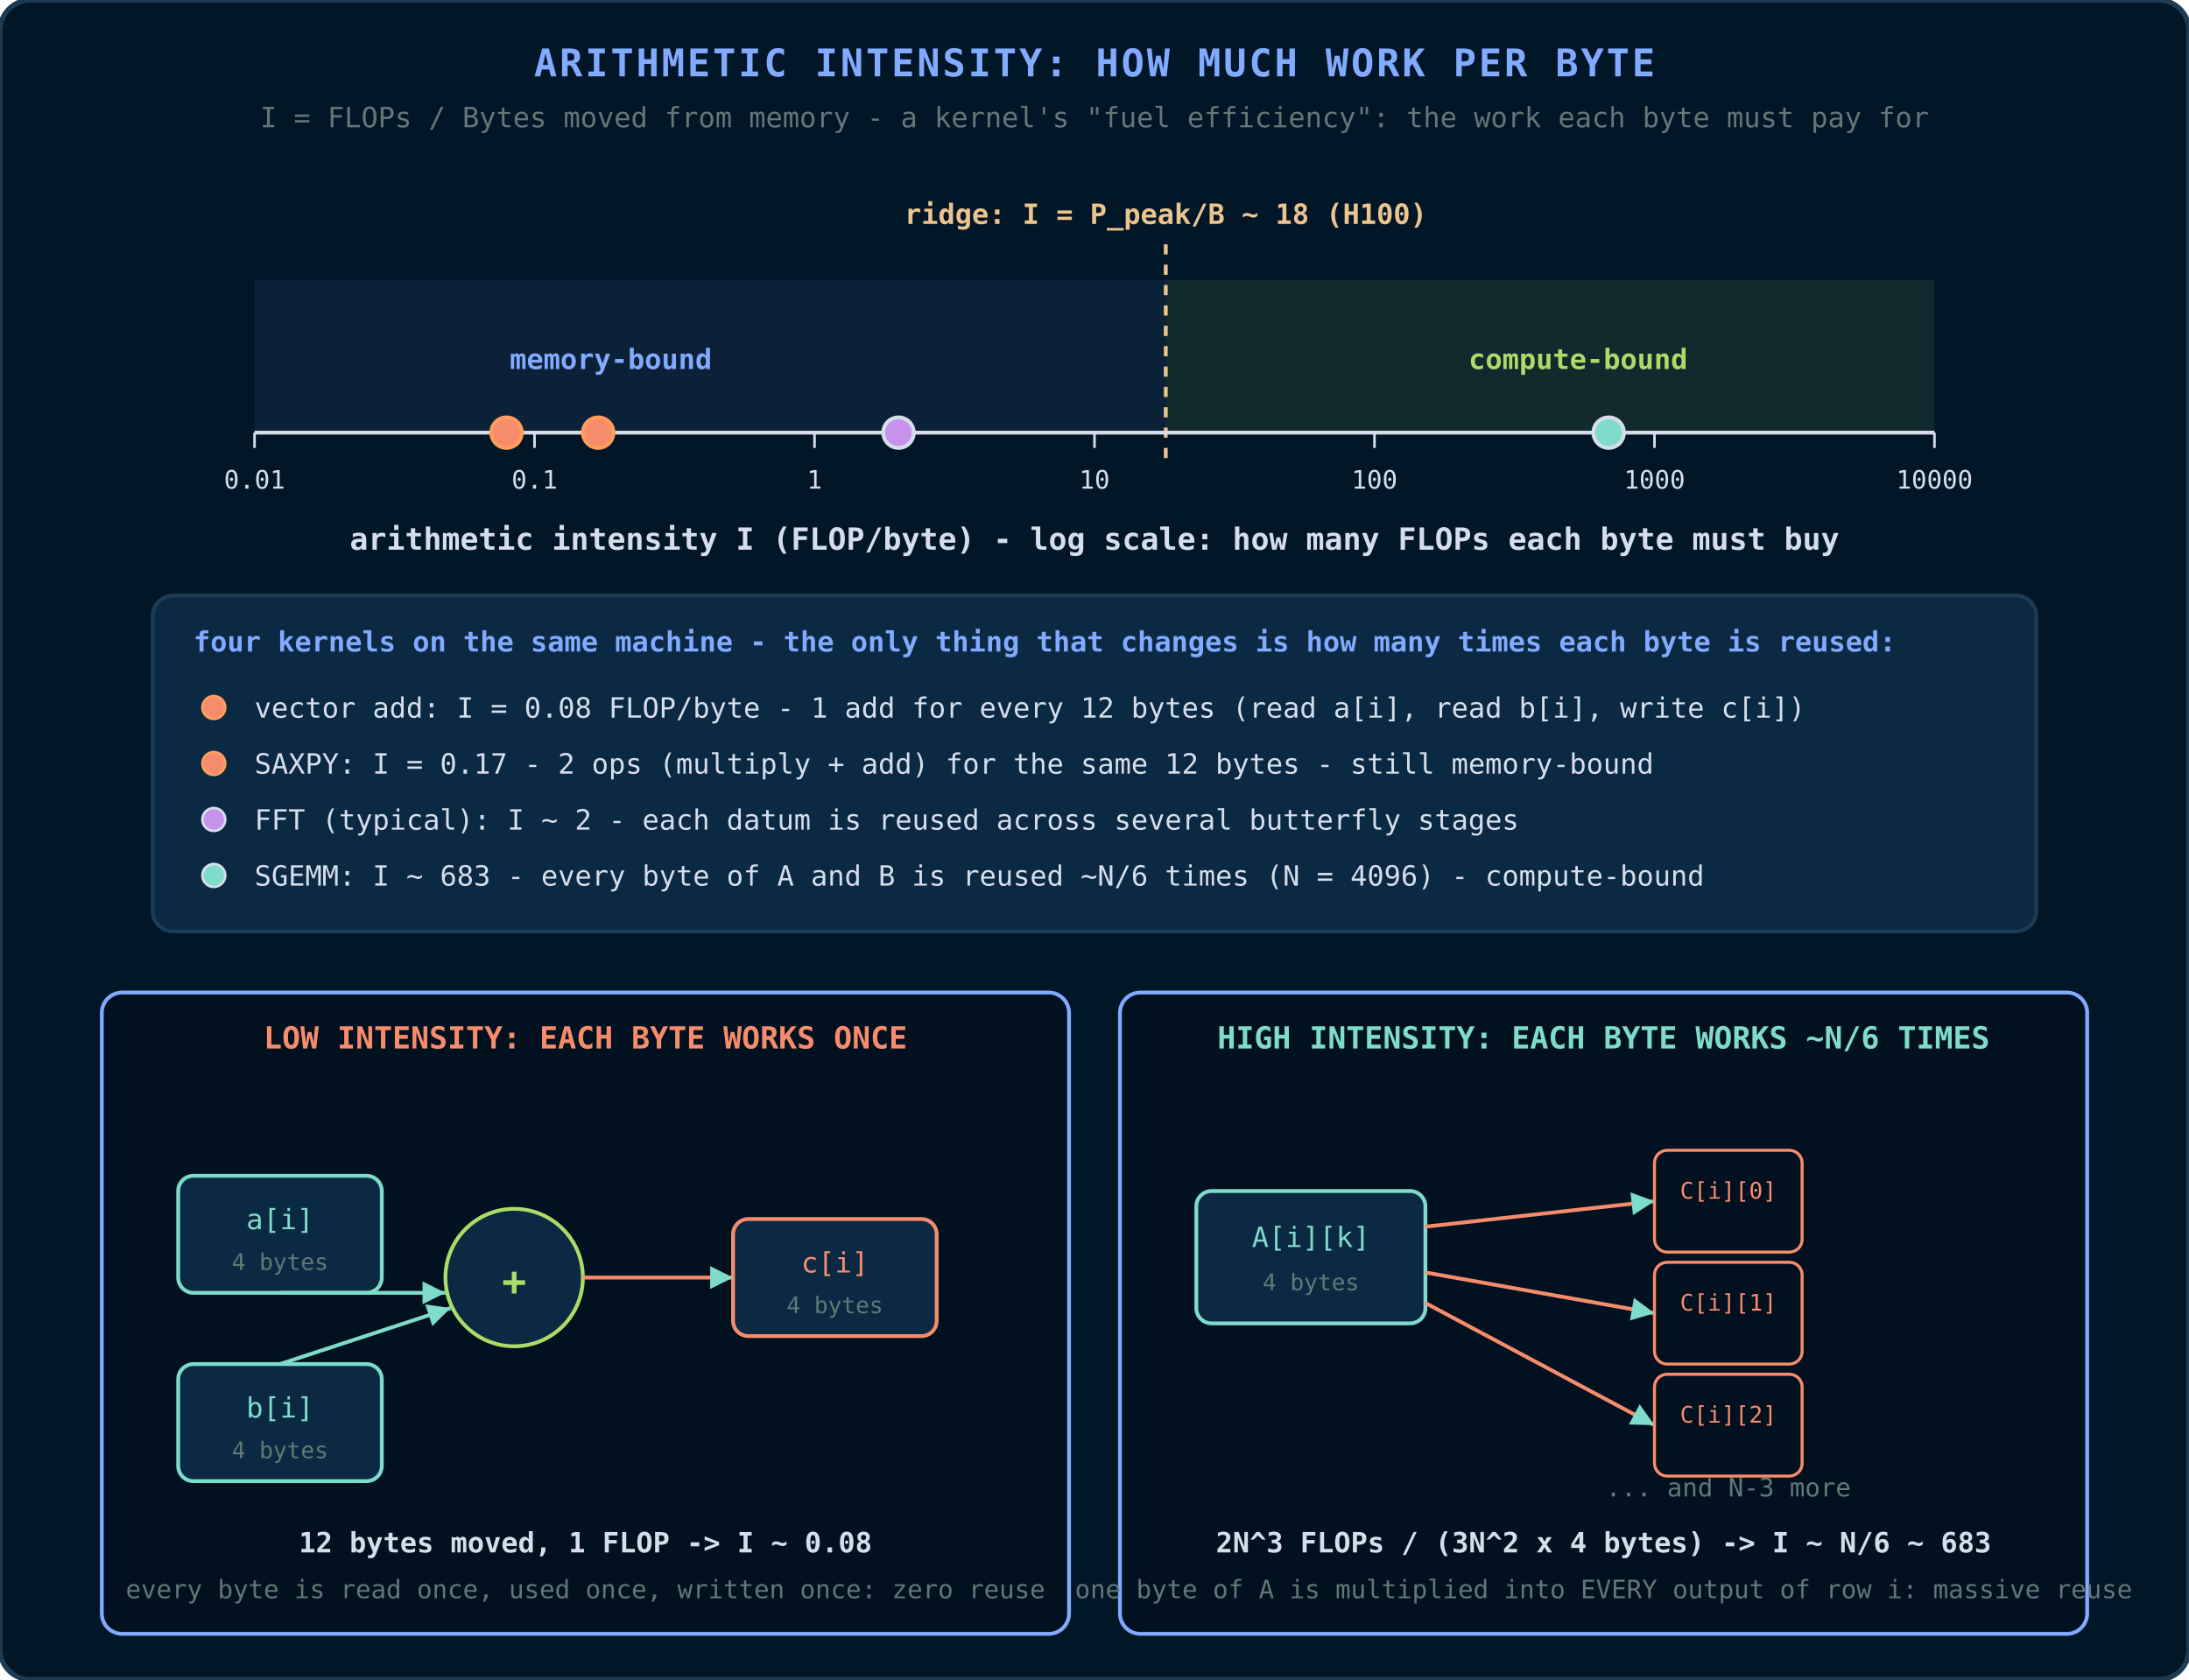
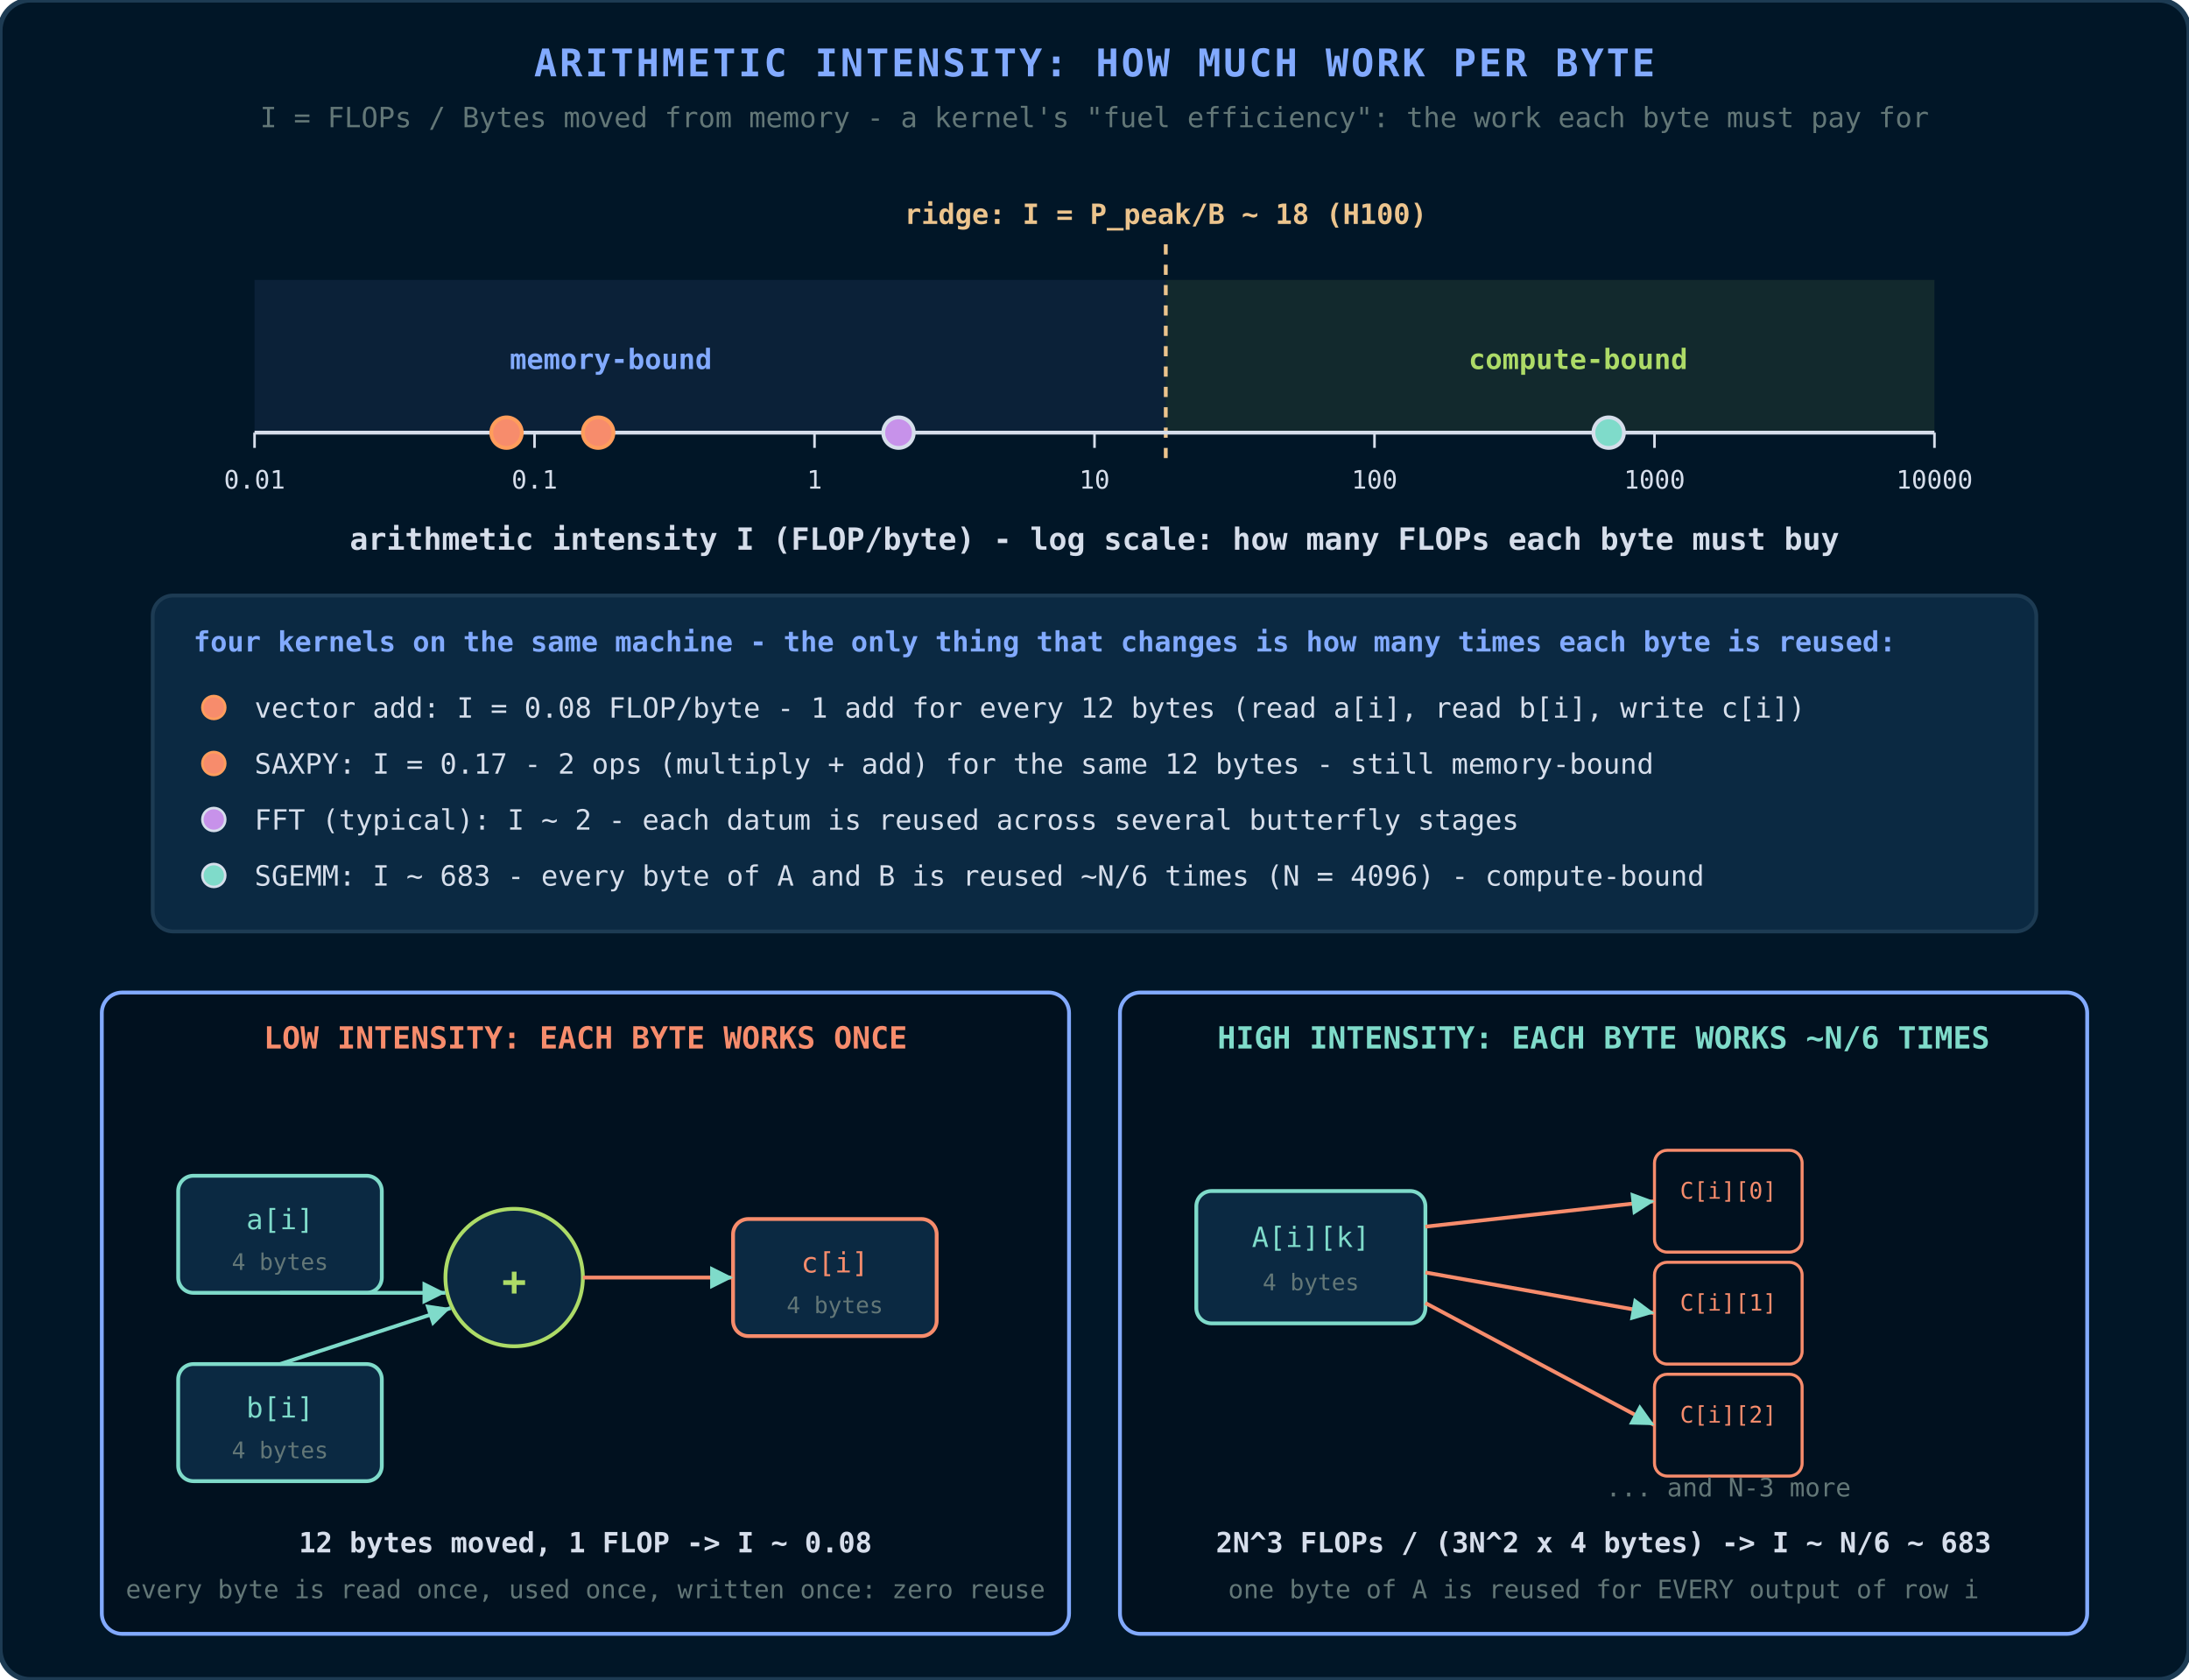
<svg xmlns="http://www.w3.org/2000/svg" viewBox="0 0 860 660" font-family="'JetBrains Mono','Fira Code','SF Mono',Menlo,Consolas,monospace">
  <rect x="0" y="0" width="860" height="660" rx="12" fill="#011627" stroke="#1d3b53" stroke-width="2" />
  <text x="430" y="30" text-anchor="middle" fill="#82aaff" font-size="15" font-weight="bold" letter-spacing="1">ARITHMETIC INTENSITY: HOW MUCH WORK PER BYTE</text>
  <text x="430" y="50" text-anchor="middle" fill="#637777" font-size="11">I = FLOPs / Bytes moved from memory - a kernel's "fuel efficiency": the work each byte must pay for</text>
  <polygon points="100,110 458,110 458,170 100,170" fill="#82aaff" opacity="0.08" />
  <polygon points="458,110 760,110 760,170 458,170" fill="#addb67" opacity="0.10" />
  <text x="240" y="145" text-anchor="middle" fill="#82aaff" font-size="11" font-weight="bold">memory-bound</text>
  <text x="620" y="145" text-anchor="middle" fill="#addb67" font-size="11" font-weight="bold">compute-bound</text>
  <line x1="458" y1="96" x2="458" y2="180" stroke="#ecc48d" stroke-width="1.5" stroke-dasharray="4 4" />
  <text x="458" y="88" text-anchor="middle" fill="#ecc48d" font-size="11" font-weight="bold">ridge: I = P_peak/B ~ 18 (H100)</text>
  <line x1="100" y1="170" x2="760" y2="170" stroke="#d6deeb" stroke-width="1.5" />
  <line x1="100" y1="170" x2="100" y2="176" stroke="#d6deeb" stroke-width="1" />
  <text x="100" y="192" text-anchor="middle" fill="#d6deeb" font-size="10">0.01</text>
  <line x1="210" y1="170" x2="210" y2="176" stroke="#d6deeb" stroke-width="1" />
  <text x="210" y="192" text-anchor="middle" fill="#d6deeb" font-size="10">0.1</text>
  <line x1="320" y1="170" x2="320" y2="176" stroke="#d6deeb" stroke-width="1" />
  <text x="320" y="192" text-anchor="middle" fill="#d6deeb" font-size="10">1</text>
  <line x1="430" y1="170" x2="430" y2="176" stroke="#d6deeb" stroke-width="1" />
  <text x="430" y="192" text-anchor="middle" fill="#d6deeb" font-size="10">10</text>
  <line x1="540" y1="170" x2="540" y2="176" stroke="#d6deeb" stroke-width="1" />
  <text x="540" y="192" text-anchor="middle" fill="#d6deeb" font-size="10">100</text>
  <line x1="650" y1="170" x2="650" y2="176" stroke="#d6deeb" stroke-width="1" />
  <text x="650" y="192" text-anchor="middle" fill="#d6deeb" font-size="10">1000</text>
  <line x1="760" y1="170" x2="760" y2="176" stroke="#d6deeb" stroke-width="1" />
  <text x="760" y="192" text-anchor="middle" fill="#d6deeb" font-size="10">10000</text>
  <text x="430" y="216" text-anchor="middle" fill="#d6deeb" font-size="12" font-weight="bold">arithmetic intensity I (FLOP/byte) - log scale: how many FLOPs each byte must buy</text>
  <circle cx="199" cy="170" r="6" fill="#f78c6c" stroke="#ff9d5c" stroke-width="1.5" />
  <circle cx="235" cy="170" r="6" fill="#f78c6c" stroke="#ff9d5c" stroke-width="1.5" />
  <circle cx="353" cy="170" r="6" fill="#c792ea" stroke="#d6deeb" stroke-width="1.5" />
  <circle cx="632" cy="170" r="6" fill="#7fdbca" stroke="#d6deeb" stroke-width="1.5" />
  <rect x="60" y="234" width="740" height="132" rx="8" fill="#0b2942" stroke="#1d3b53" stroke-width="1.5" />
  <text x="76" y="256" fill="#82aaff" font-size="11" font-weight="bold">four kernels on the same machine - the only thing that changes is how many times each byte is reused:</text>
  <circle cx="84" cy="278" r="4.5" fill="#f78c6c" stroke="#ff9d5c" stroke-width="1" />
  <text x="100" y="282" fill="#d6deeb" font-size="11">vector add: I = 0.08 FLOP/byte - 1 add for every 12 bytes (read a[i], read b[i], write c[i])</text>
  <circle cx="84" cy="300" r="4.5" fill="#f78c6c" stroke="#ff9d5c" stroke-width="1" />
  <text x="100" y="304" fill="#d6deeb" font-size="11">SAXPY: I = 0.17 - 2 ops (multiply + add) for the same 12 bytes - still memory-bound</text>
  <circle cx="84" cy="322" r="4.5" fill="#c792ea" stroke="#d6deeb" stroke-width="1" />
  <text x="100" y="326" fill="#d6deeb" font-size="11">FFT (typical): I ~ 2 - each datum is reused across several butterfly stages</text>
  <circle cx="84" cy="344" r="4.5" fill="#7fdbca" stroke="#d6deeb" stroke-width="1" />
  <text x="100" y="348" fill="#d6deeb" font-size="11">SGEMM: I ~ 683 - every byte of A and B is reused ~N/6 times (N = 4096) - compute-bound</text>
  <rect x="40" y="390" width="380" height="252" rx="8" fill="#01111f" stroke="#82aaff" stroke-width="1.5" />
  <text x="230" y="412" text-anchor="middle" fill="#f78c6c" font-size="12" font-weight="bold">LOW INTENSITY: EACH BYTE WORKS ONCE</text>
  <rect x="70" y="462" width="80" height="46" rx="6" fill="#0b2942" stroke="#7fdbca" stroke-width="1.5" />
  <text x="110" y="483" text-anchor="middle" fill="#7fdbca" font-size="11">a[i]</text>
  <text x="110" y="499" text-anchor="middle" fill="#637777" font-size="9">4 bytes</text>
  <rect x="70" y="536" width="80" height="46" rx="6" fill="#0b2942" stroke="#7fdbca" stroke-width="1.5" />
  <text x="110" y="557" text-anchor="middle" fill="#7fdbca" font-size="11">b[i]</text>
  <text x="110" y="573" text-anchor="middle" fill="#637777" font-size="9">4 bytes</text>
  <circle cx="202" cy="502" r="27" fill="#0b2942" stroke="#addb67" stroke-width="1.5" />
  <text x="202" y="509" text-anchor="middle" fill="#addb67" font-size="16" font-weight="bold">+</text>
  <rect x="288" y="479" width="80" height="46" rx="6" fill="#0b2942" stroke="#f78c6c" stroke-width="1.5" />
  <text x="328" y="500" text-anchor="middle" fill="#f78c6c" font-size="11">c[i]</text>
  <text x="328" y="516" text-anchor="middle" fill="#637777" font-size="9">4 bytes</text>
  <line x1="110" y1="508" x2="175" y2="508" stroke="#7fdbca" stroke-width="1.5" marker-end="url(#arrowT)" />
  <line x1="110" y1="536" x2="177" y2="514" stroke="#7fdbca" stroke-width="1.5" marker-end="url(#arrowT)" />
  <line x1="229" y1="502" x2="288" y2="502" stroke="#f78c6c" stroke-width="1.5" marker-end="url(#arrowT)" />
  <text x="230" y="610" text-anchor="middle" fill="#d6deeb" font-size="11" font-weight="bold">12 bytes moved, 1 FLOP -&gt; I ~ 0.08</text>
  <text x="230" y="628" text-anchor="middle" fill="#637777" font-size="10">every byte is read once, used once, written once: zero reuse</text>
  <rect x="440" y="390" width="380" height="252" rx="8" fill="#01111f" stroke="#82aaff" stroke-width="1.5" />
  <text x="630" y="412" text-anchor="middle" fill="#7fdbca" font-size="12" font-weight="bold">HIGH INTENSITY: EACH BYTE WORKS ~N/6 TIMES</text>
  <rect x="470" y="468" width="90" height="52" rx="6" fill="#0b2942" stroke="#7fdbca" stroke-width="1.5" />
  <text x="515" y="490" text-anchor="middle" fill="#7fdbca" font-size="11">A[i][k]</text>
  <text x="515" y="507" text-anchor="middle" fill="#637777" font-size="9">4 bytes</text>
  <rect x="650" y="452" width="58" height="40" rx="5" fill="#01111f" stroke="#f78c6c" stroke-width="1.2" />
  <text x="679" y="471" text-anchor="middle" fill="#f78c6c" font-size="9">C[i][0]</text>
  <rect x="650" y="496" width="58" height="40" rx="5" fill="#01111f" stroke="#f78c6c" stroke-width="1.2" />
  <text x="679" y="515" text-anchor="middle" fill="#f78c6c" font-size="9">C[i][1]</text>
  <rect x="650" y="540" width="58" height="40" rx="5" fill="#01111f" stroke="#f78c6c" stroke-width="1.2" />
  <text x="679" y="559" text-anchor="middle" fill="#f78c6c" font-size="9">C[i][2]</text>
  <text x="679" y="588" text-anchor="middle" fill="#637777" font-size="10">... and N-3 more</text>
  <line x1="560" y1="482" x2="650" y2="472" stroke="#f78c6c" stroke-width="1.5" marker-end="url(#arrowT)" />
  <line x1="560" y1="500" x2="650" y2="516" stroke="#f78c6c" stroke-width="1.5" marker-end="url(#arrowT)" />
  <line x1="560" y1="512" x2="650" y2="560" stroke="#f78c6c" stroke-width="1.5" marker-end="url(#arrowT)" />
  <text x="630" y="610" text-anchor="middle" fill="#d6deeb" font-size="11" font-weight="bold">2N^3 FLOPs / (3N^2 x 4 bytes) -&gt; I ~ N/6 ~ 683</text>
-   <text x="630" y="628" text-anchor="middle" fill="#637777" font-size="10">one byte of A is multiplied into EVERY output of row i: massive reuse</text>
+   <text x="630" y="628" text-anchor="middle" fill="#637777" font-size="10">one byte of A is reused for EVERY output of row i</text>
  <defs>
    <marker id="arrowT" markerWidth="8" markerHeight="8" refX="6" refY="3" orient="auto">
      <path d="M0,0 L6,3 L0,6 Z" fill="#7fdbca" />
    </marker>
  </defs>
</svg>
